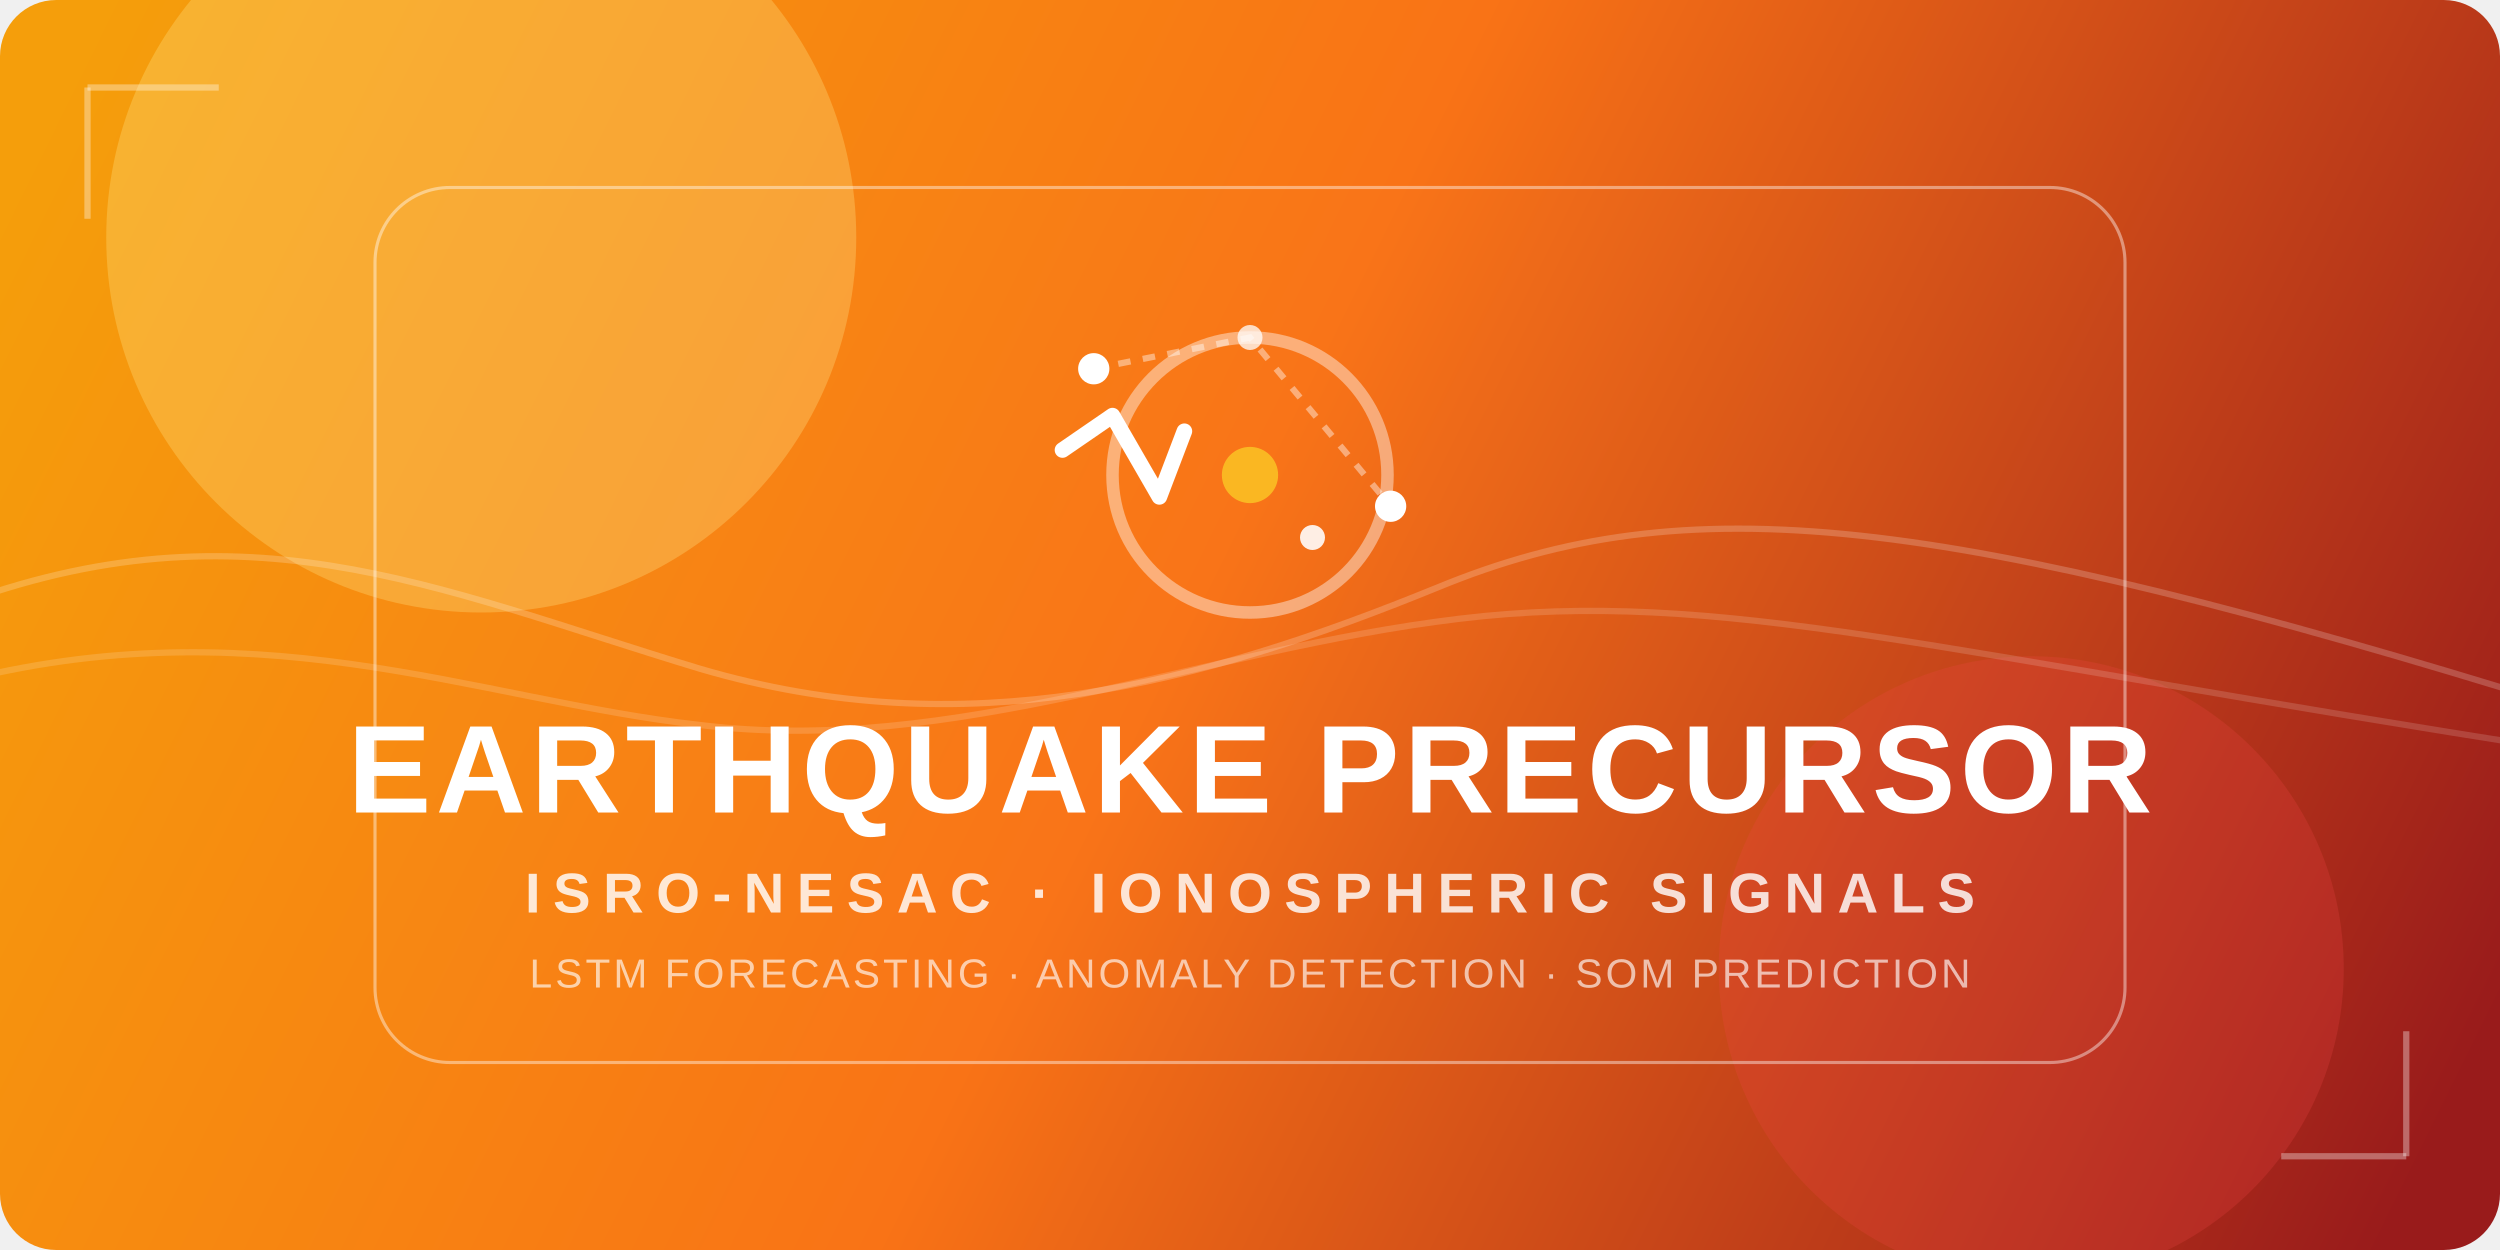
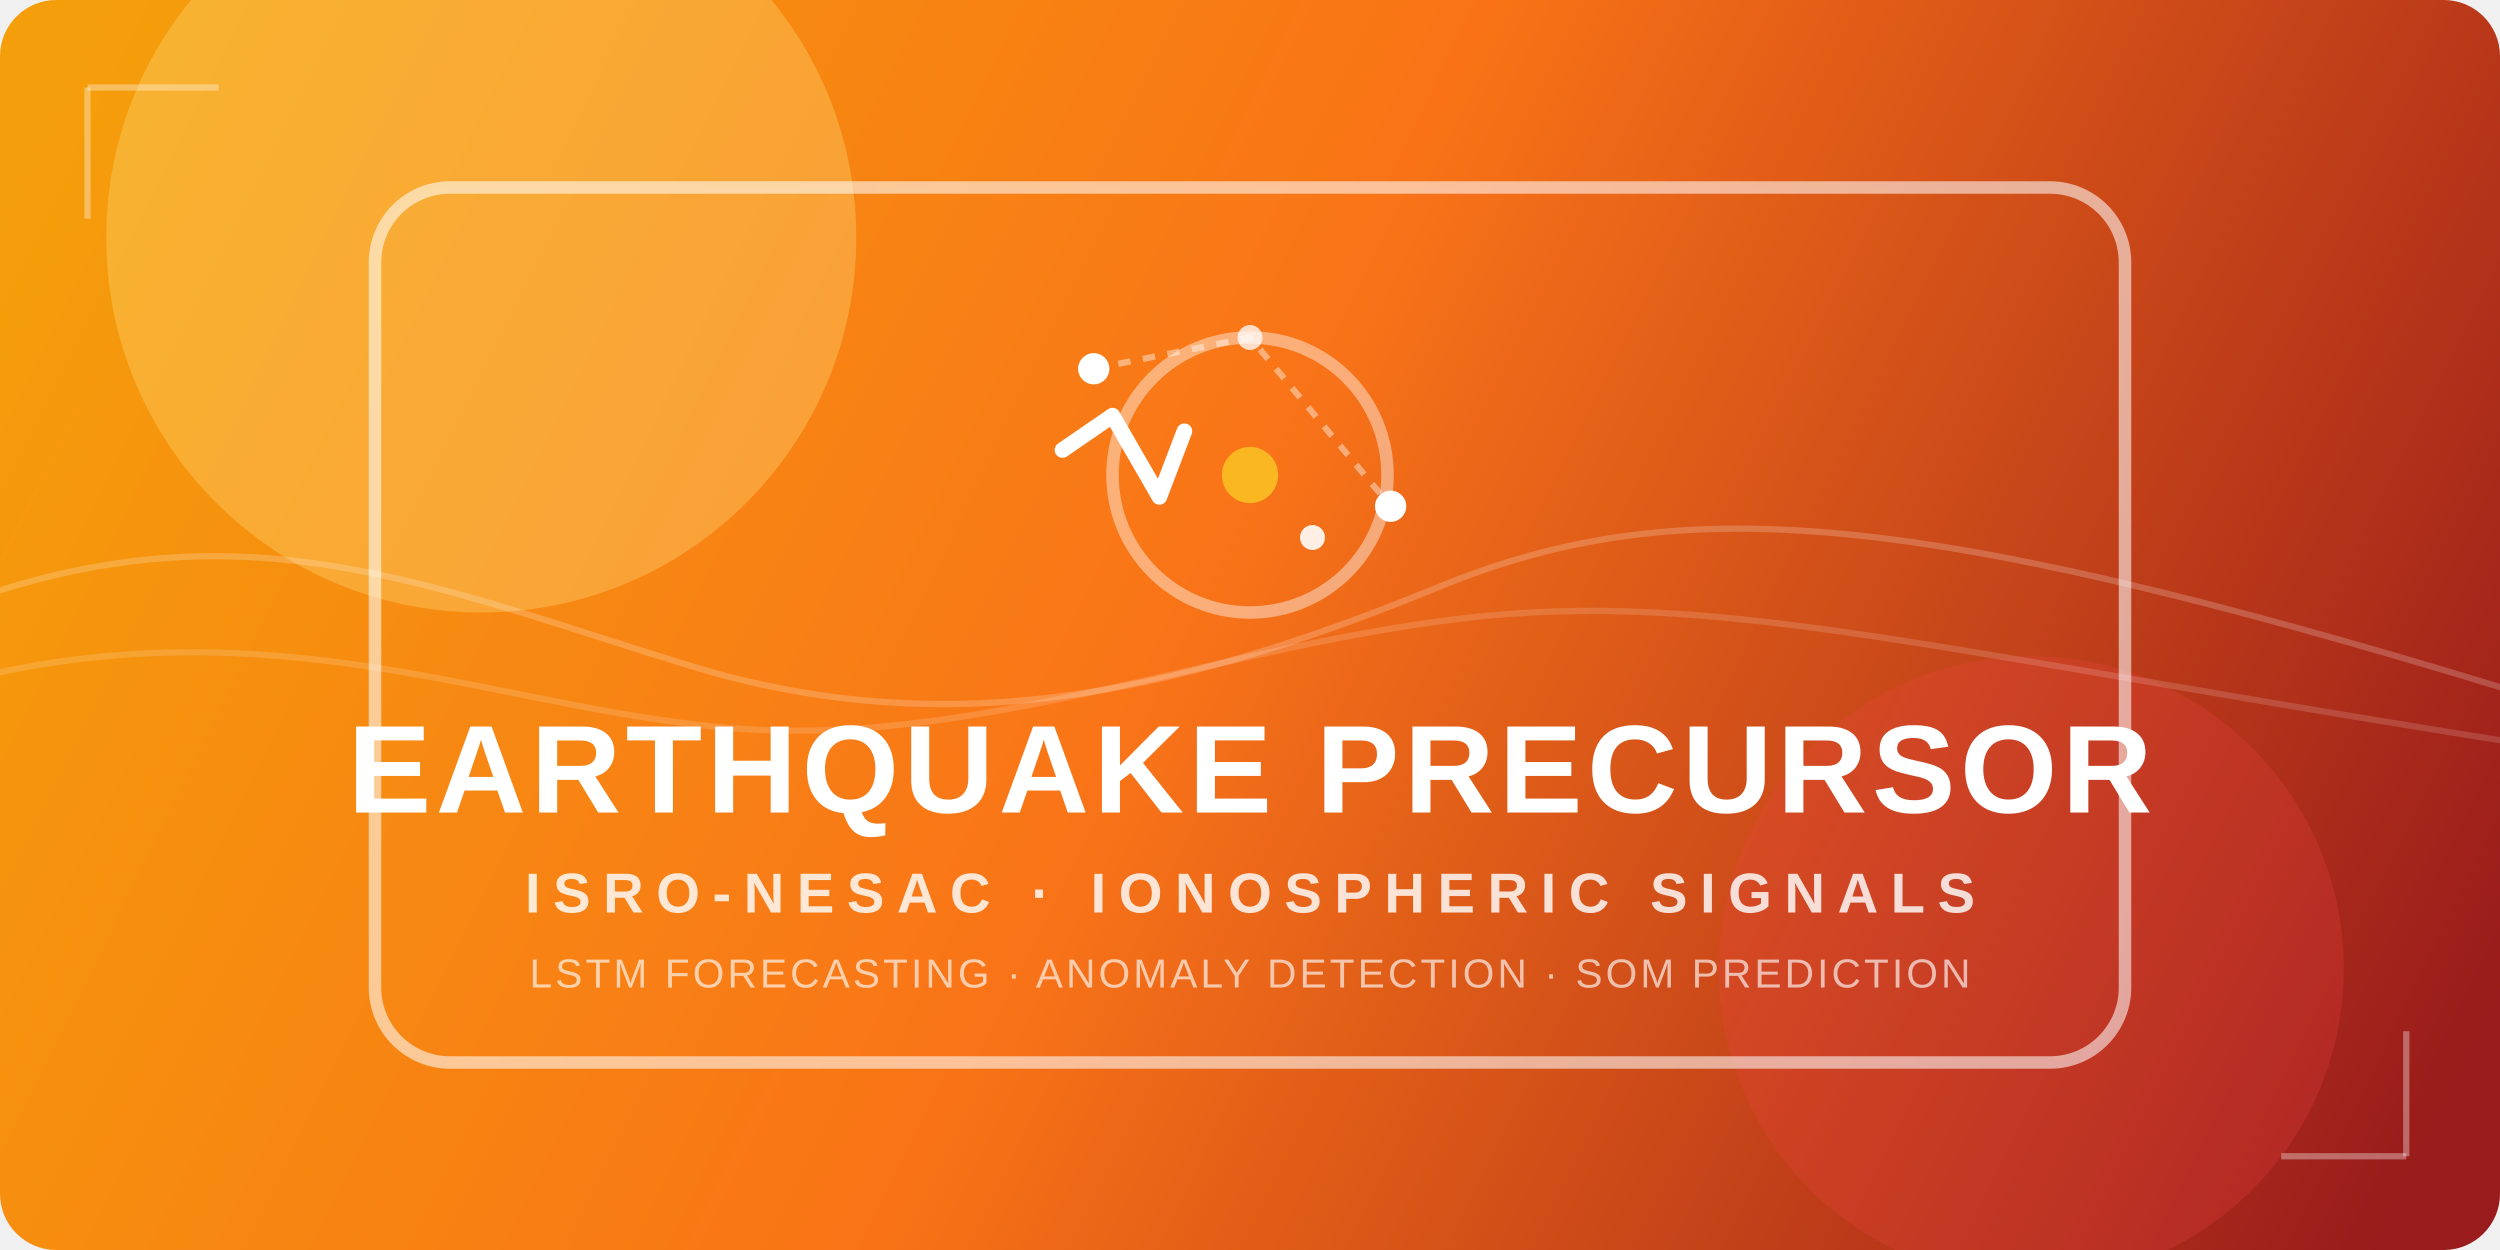
<svg xmlns="http://www.w3.org/2000/svg" viewBox="0 0 800 400" fill="none" role="img" aria-labelledby="title desc">
  <defs>
    <linearGradient id="bg" x1="26" y1="14" x2="770" y2="382" gradientUnits="userSpaceOnUse">
      <stop stop-color="#F59E0B" />
      <stop offset="0.48" stop-color="#F97316" />
      <stop offset="1" stop-color="#991B1B" />
    </linearGradient>
    <linearGradient id="panel" x1="120" y1="60" x2="680" y2="340" gradientUnits="userSpaceOnUse">
      <stop stop-color="white" stop-opacity="0.18" />
      <stop offset="1" stop-color="white" stop-opacity="0.08" />
    </linearGradient>
  </defs>
  <rect width="800" height="400" rx="18" fill="url(#bg)" />
  <circle cx="154" cy="76" r="120" fill="#FDE68A" fill-opacity="0.3" />
  <circle cx="650" cy="310" r="100" fill="#EF4444" fill-opacity="0.24" />
  <path d="M28 28H70" stroke="white" stroke-opacity="0.34" stroke-width="2" />
  <path d="M28 28V70" stroke="white" stroke-opacity="0.34" stroke-width="2" />
  <path d="M730 370H770" stroke="white" stroke-opacity="0.34" stroke-width="2" />
  <path d="M770 330V370" stroke="white" stroke-opacity="0.34" stroke-width="2" />
-   <rect x="120" y="60" width="560" height="280" rx="24" stroke="white" stroke-opacity="0.42" fill="url(#panel)" fill-opacity="0.05" />
+   <rect x="120" y="60" width="560" height="280" rx="24" stroke="white" stroke-opacity="0.56" stroke-width="4" fill="url(#panel)" fill-opacity="0.05" />
  <path d="M-20 196C76 158 138 188 224 214C309 239 384 219 460 188C540 155 620 164 820 226" stroke="white" stroke-opacity="0.2" stroke-width="2" />
  <path d="M-20 220C80 192 152 224 224 232C305 242 384 208 467 198C550 188 620 209 820 240" stroke="white" stroke-opacity="0.15" stroke-width="2" />
  <g transform="translate(350 102)">
    <circle cx="50" cy="50" r="44" stroke="white" stroke-opacity="0.42" stroke-width="4" />
    <circle cx="50" cy="50" r="9" fill="#FBBF24" fill-opacity="0.9" />
    <path d="M0 16L50 6L95 60" stroke="white" stroke-opacity="0.42" stroke-width="2" stroke-dasharray="4 4" />
    <circle cx="0" cy="16" r="5" fill="white" />
    <circle cx="50" cy="6" r="4" fill="white" fill-opacity="0.75" />
    <circle cx="95" cy="60" r="5" fill="white" />
    <path d="M-10 42L6 31L21 57L29 36" stroke="white" stroke-width="5" stroke-linecap="round" stroke-linejoin="round" />
    <circle cx="70" cy="70" r="4" fill="white" fill-opacity="0.88" />
  </g>
  <text x="400" y="260" fill="white" text-anchor="middle" font-family="Arial, Helvetica, sans-serif" font-size="40" font-weight="700" letter-spacing="1.5">EARTHQUAKE PRECURSOR</text>
  <text x="400" y="292" fill="white" fill-opacity="0.82" text-anchor="middle" font-family="Arial, Helvetica, sans-serif" font-size="18" font-weight="700" letter-spacing="4">ISRO-NESAC · IONOSPHERIC SIGNALS</text>
  <text x="400" y="316" fill="white" fill-opacity="0.64" text-anchor="middle" font-family="Arial, Helvetica, sans-serif" font-size="13" letter-spacing="1">LSTM FORECASTING · ANOMALY DETECTION · SOM PREDICTION</text>
</svg>
